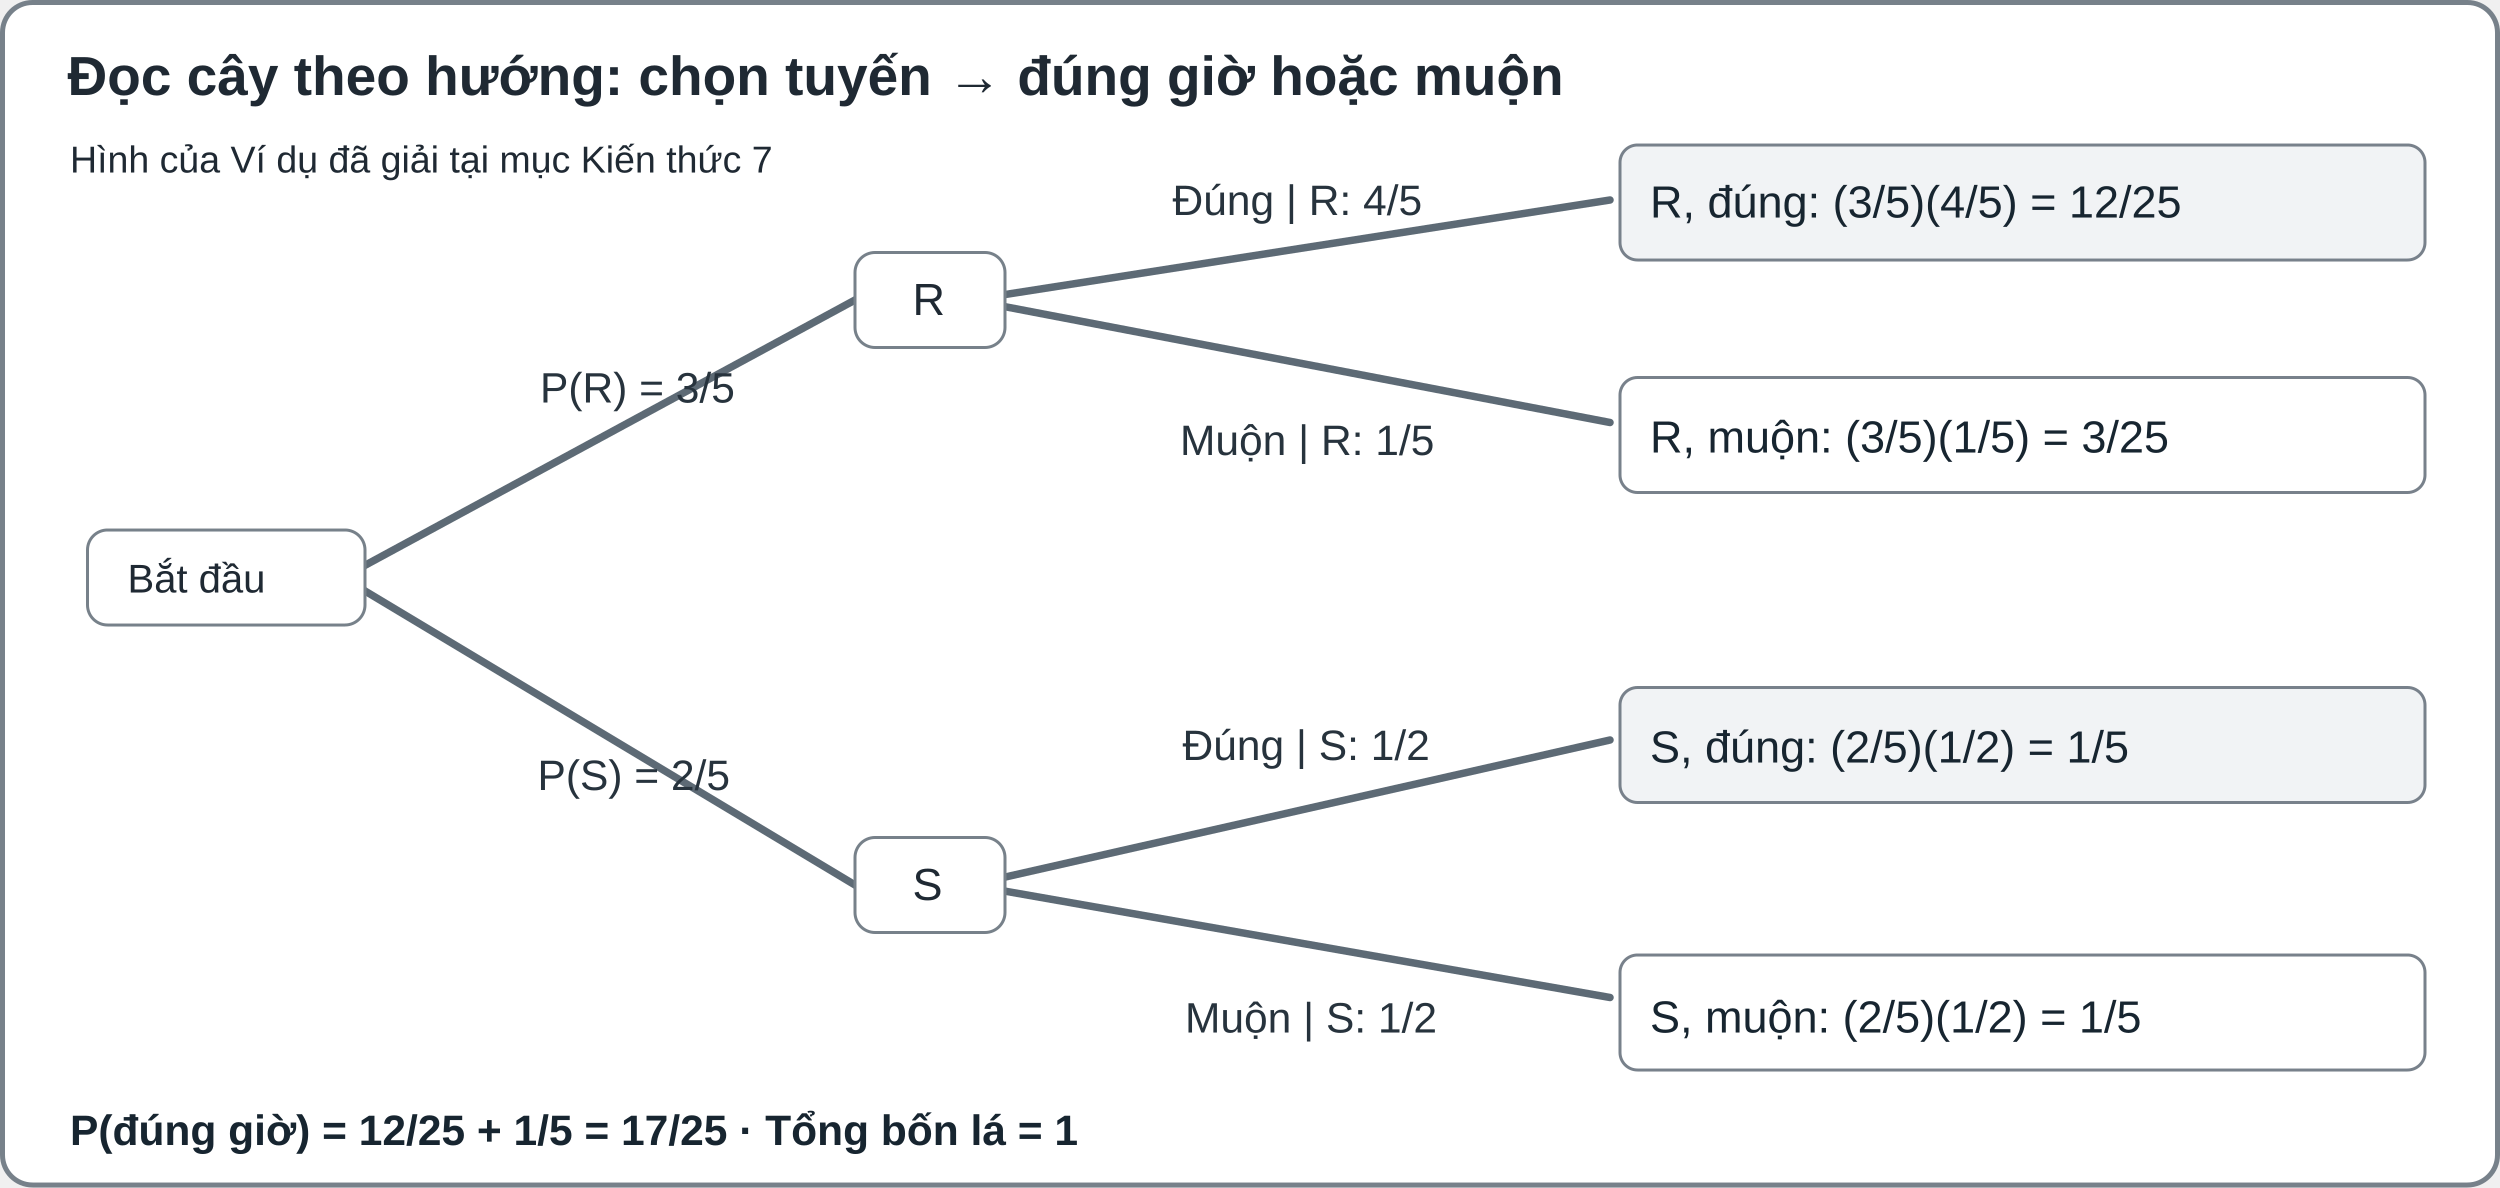
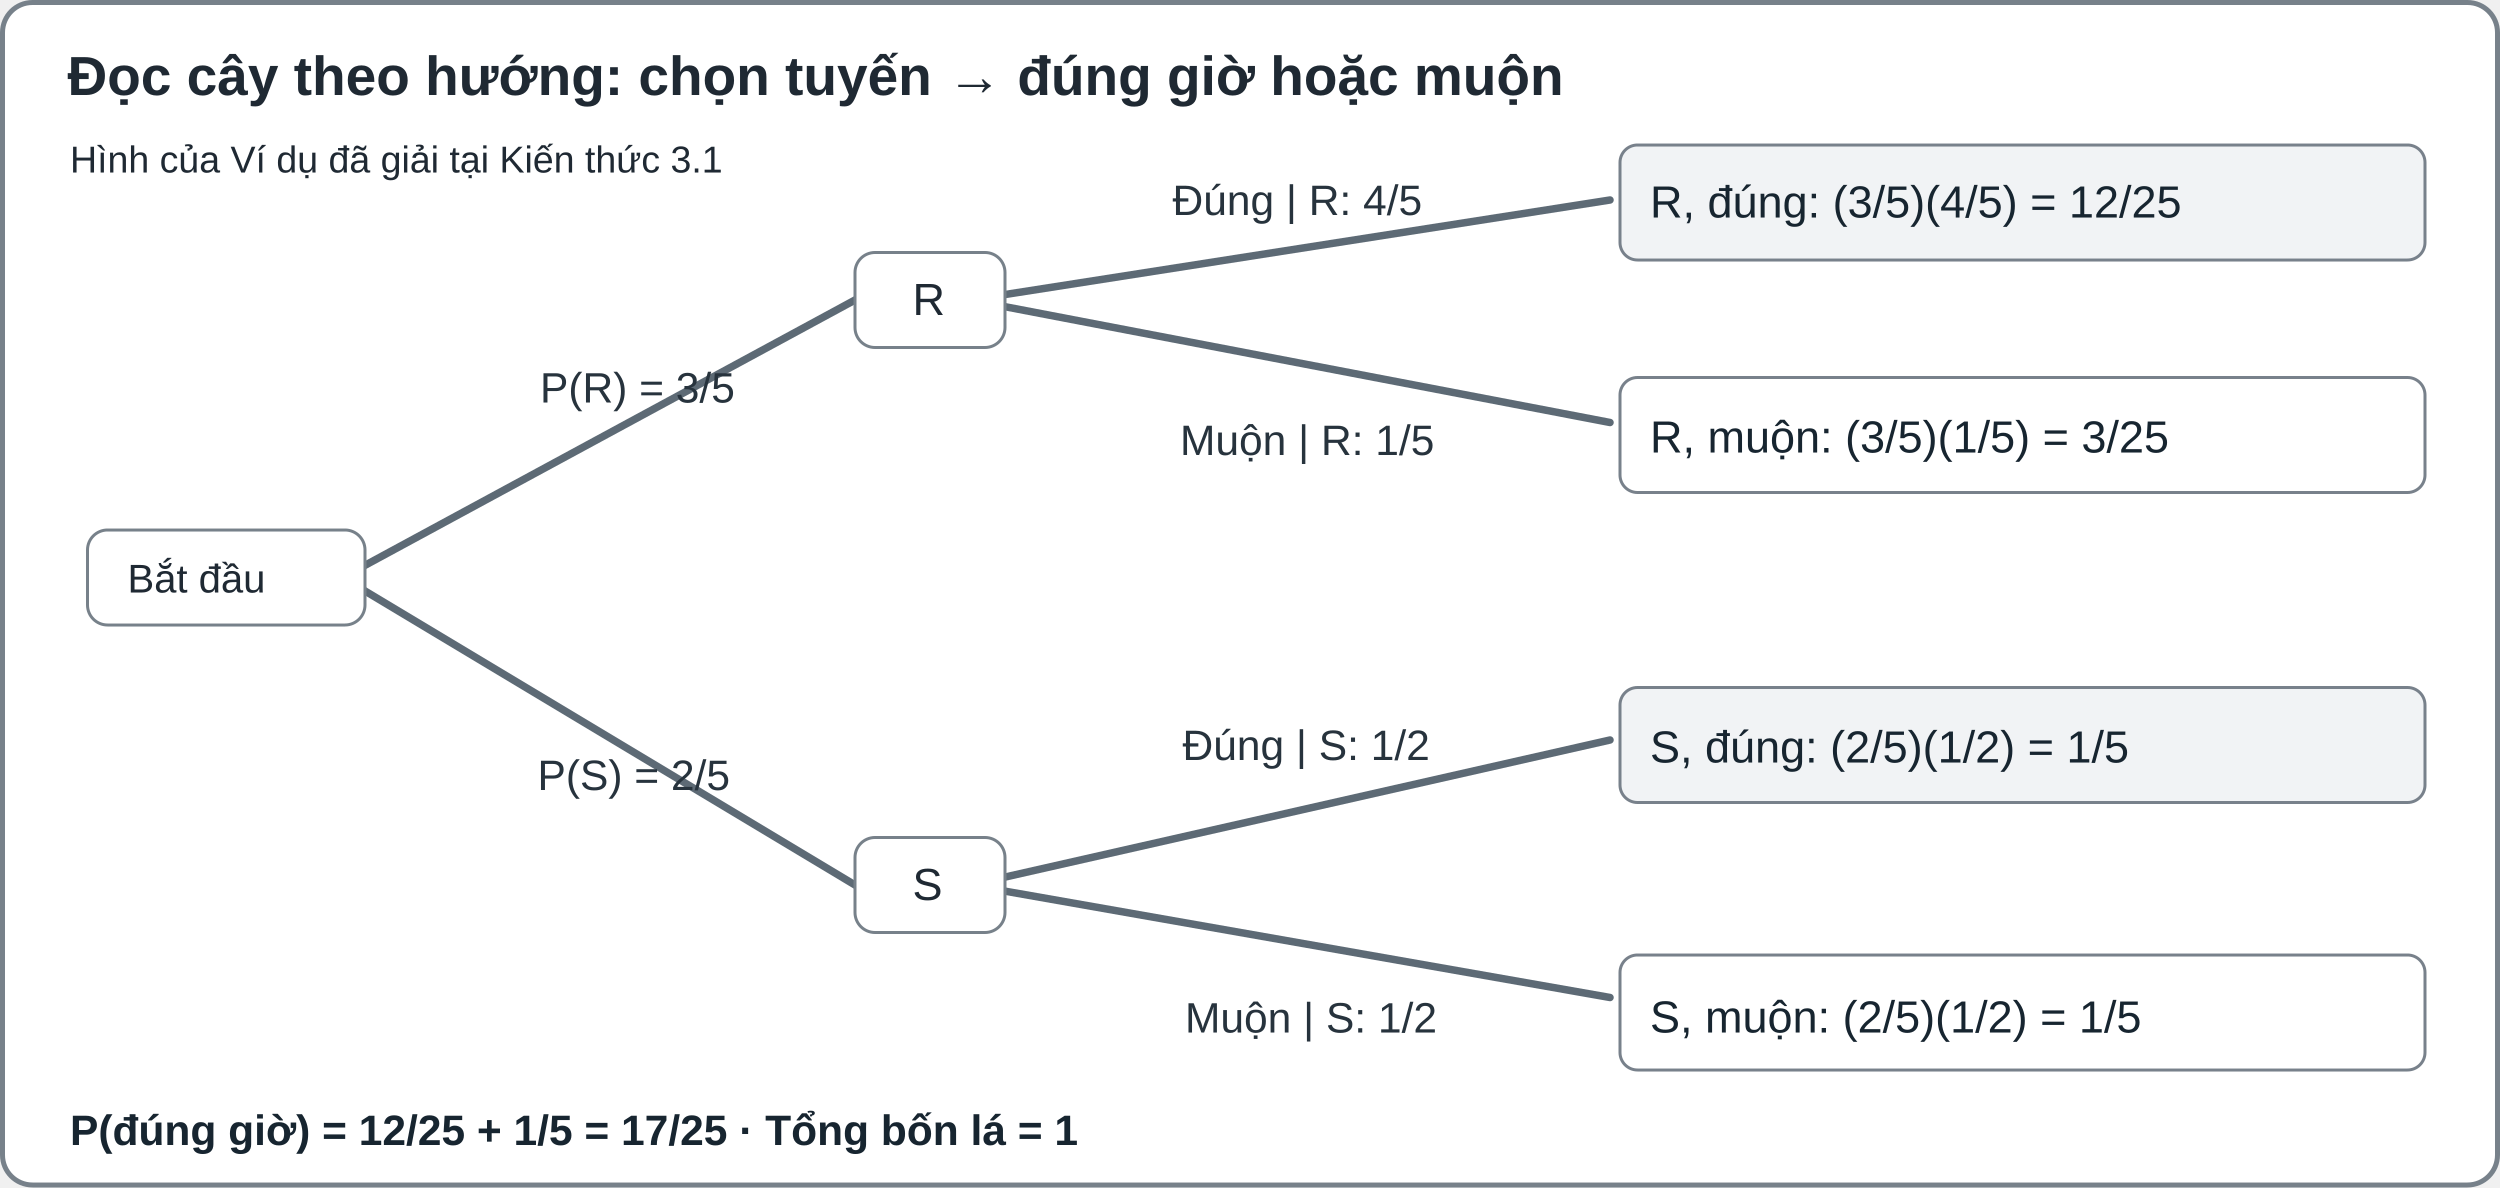
<svg xmlns="http://www.w3.org/2000/svg" viewBox="0 0 1000 475" role="img" aria-labelledby="title description">
  <rect x="1" y="1" width="998" height="473" rx="12" fill="#fff" stroke="#77818a" stroke-width="2" />
  <g font-family="Arial, sans-serif" fill="#1f2933">
    <text x="27" y="38" font-size="22" font-weight="bold">Đọc cây theo hướng: chọn tuyến → đúng giờ hoặc muộn</text>
-     <text x="28" y="69" font-size="15">Hình của Ví dụ đã giải tại mục Kiến thức 7</text>
+     <text x="28" y="69" font-size="15">Hình của Ví dụ đã giải tại Kiến thức 3.1</text>
  </g>
  <g fill="none" stroke="#5d6a75" stroke-width="3" stroke-linecap="round">
    <path d="M137 231 L342 120 M137 231 L342 354" />
    <path d="M388 120 L644 80 M388 120 L644 169" />
    <path d="M388 354 L644 296 M388 354 L644 399" />
  </g>
  <g font-family="Arial, sans-serif" fill="#1f2933" stroke="#77818a" stroke-width="1.2">
    <rect x="35" y="212" width="111" height="38" rx="8" fill="white" />
    <text x="51" y="237" font-size="16" stroke="none">Bắt đầu</text>
    <rect x="342" y="101" width="60" height="38" rx="8" fill="white" />
    <text x="365" y="126" font-size="18" stroke="none">R</text>
    <rect x="342" y="335" width="60" height="38" rx="8" fill="white" />
    <text x="365" y="360" font-size="18" stroke="none">S</text>
  </g>
  <g font-family="Arial, sans-serif" font-size="17" fill="#27333d">
    <text x="216" y="161">P(R) = 3/5</text>
    <text x="215" y="316">P(S) = 2/5</text>
    <text x="469" y="86">Đúng | R: 4/5</text>
    <text x="472" y="182">Muộn | R: 1/5</text>
    <text x="473" y="304">Đúng | S: 1/2</text>
    <text x="474" y="413">Muộn | S: 1/2</text>
  </g>
  <g font-family="Arial, sans-serif" fill="#172530" stroke="#78818b" stroke-width="1.2">
    <rect x="648" y="58" width="322" height="46" rx="7" fill="#f1f3f5" />
    <rect x="648" y="151" width="322" height="46" rx="7" fill="#fff" />
    <rect x="648" y="275" width="322" height="46" rx="7" fill="#f1f3f5" />
    <rect x="648" y="382" width="322" height="46" rx="7" fill="#fff" />
    <text x="660" y="87" stroke="none" font-size="18">R, đúng: (3/5)(4/5) = 12/25</text>
    <text x="660" y="181" stroke="none" font-size="18">R, muộn: (3/5)(1/5) = 3/25</text>
    <text x="660" y="305" stroke="none" font-size="18">S, đúng: (2/5)(1/2) = 1/5</text>
    <text x="660" y="413" stroke="none" font-size="18">S, muộn: (2/5)(1/2) = 1/5</text>
  </g>
  <text x="28" y="458" font-family="Arial, sans-serif" font-size="17" font-weight="bold" fill="#172530">P(đúng giờ) = 12/25 + 1/5 = 17/25 · Tổng bốn lá = 1</text>
</svg>
